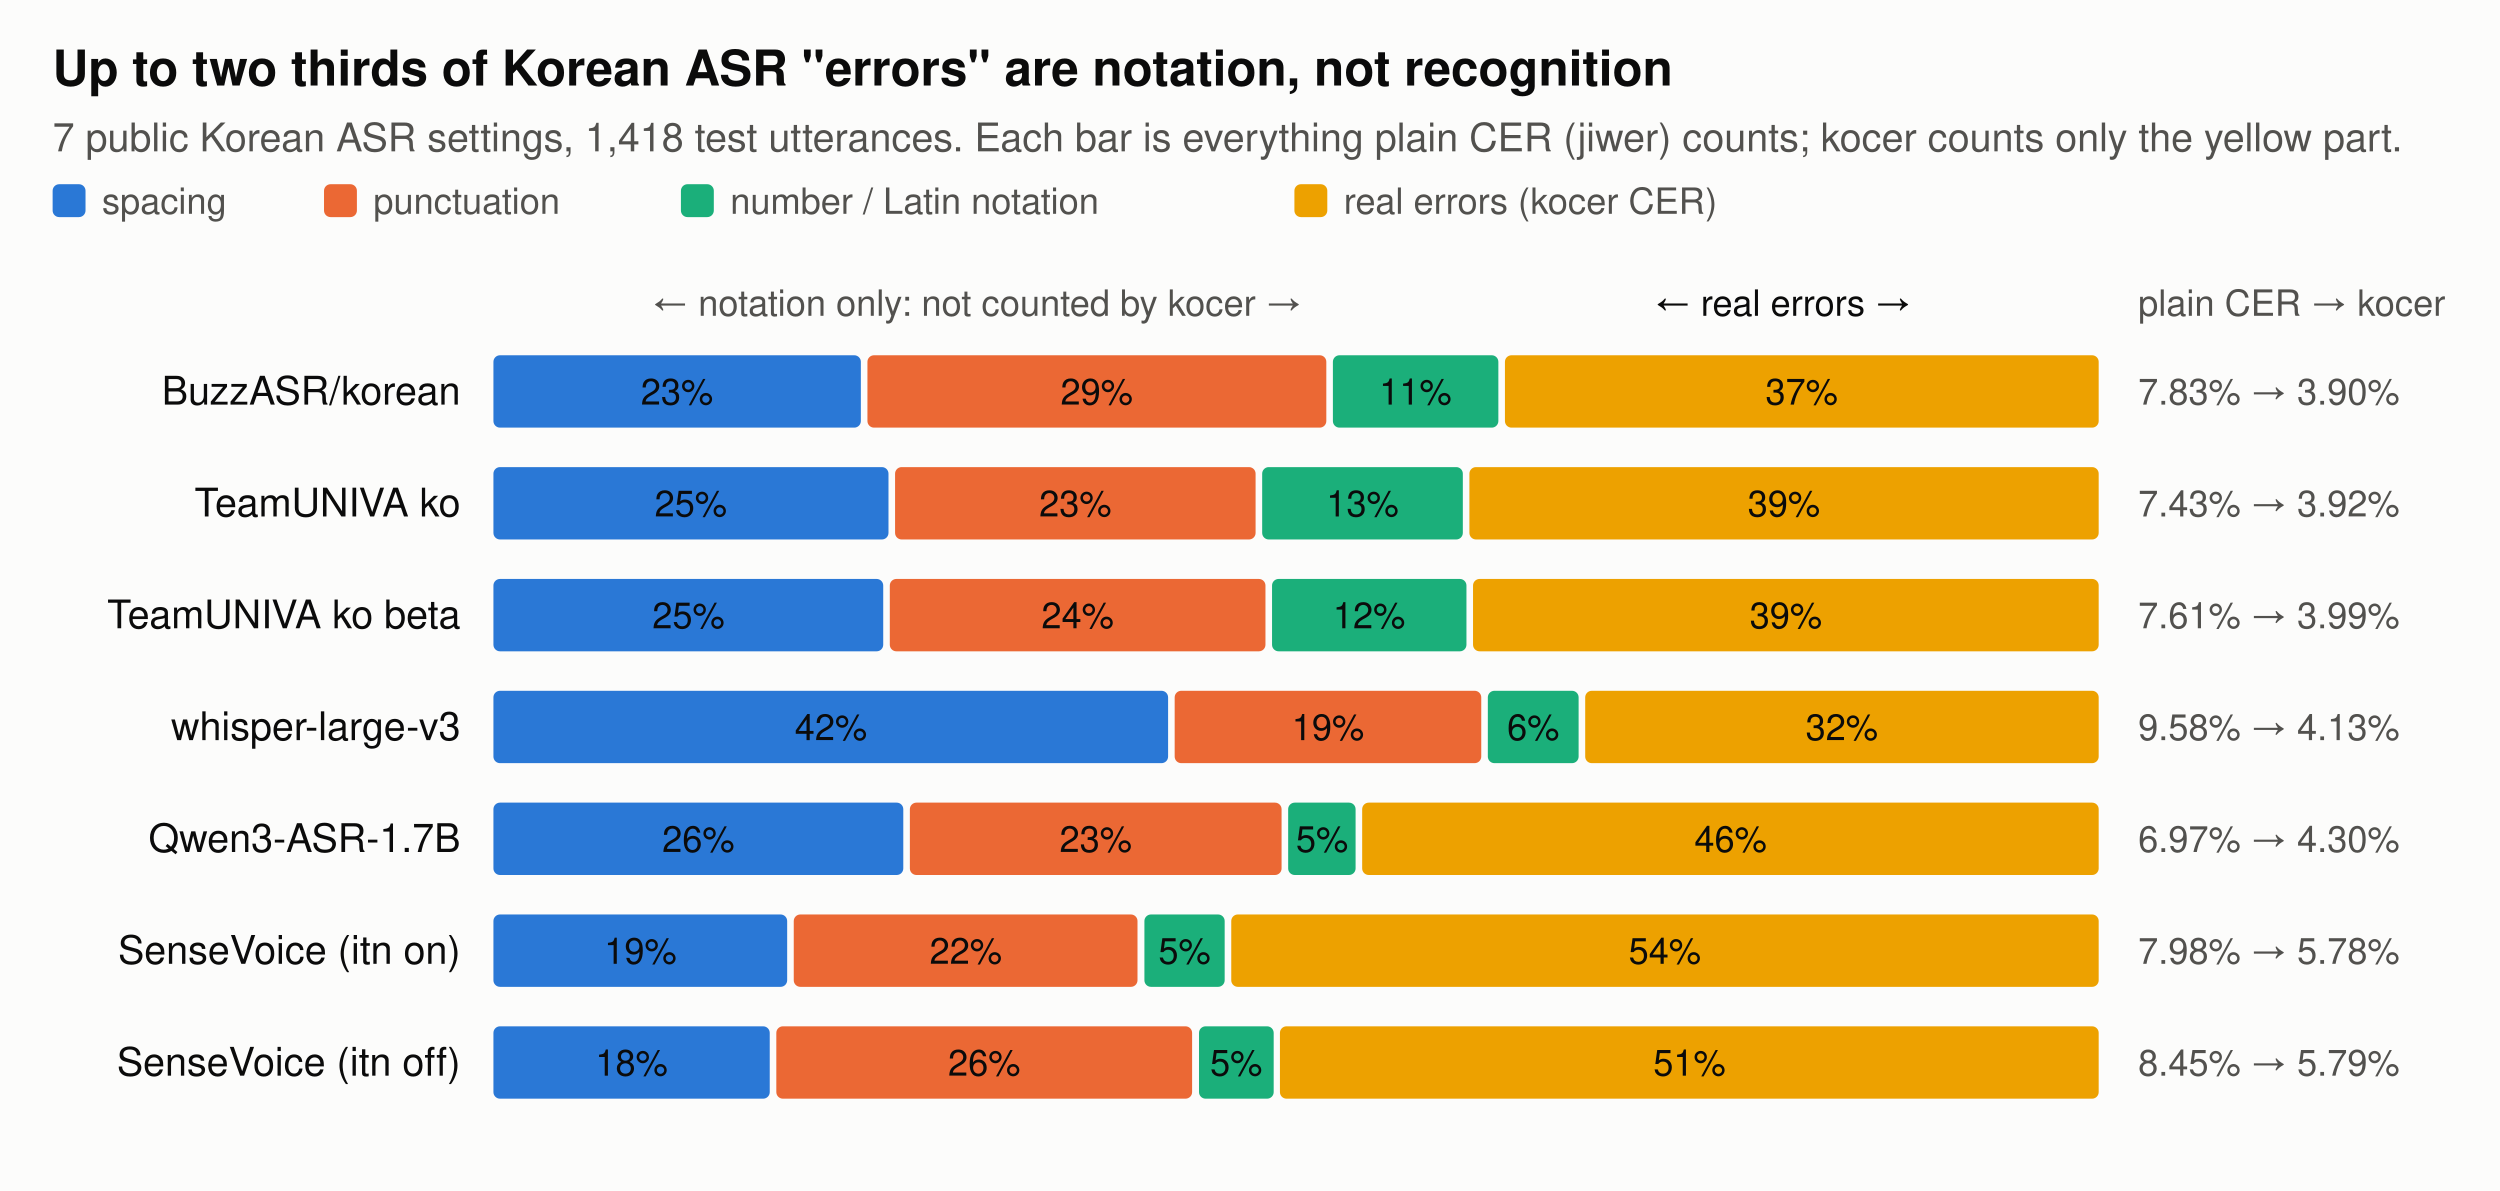
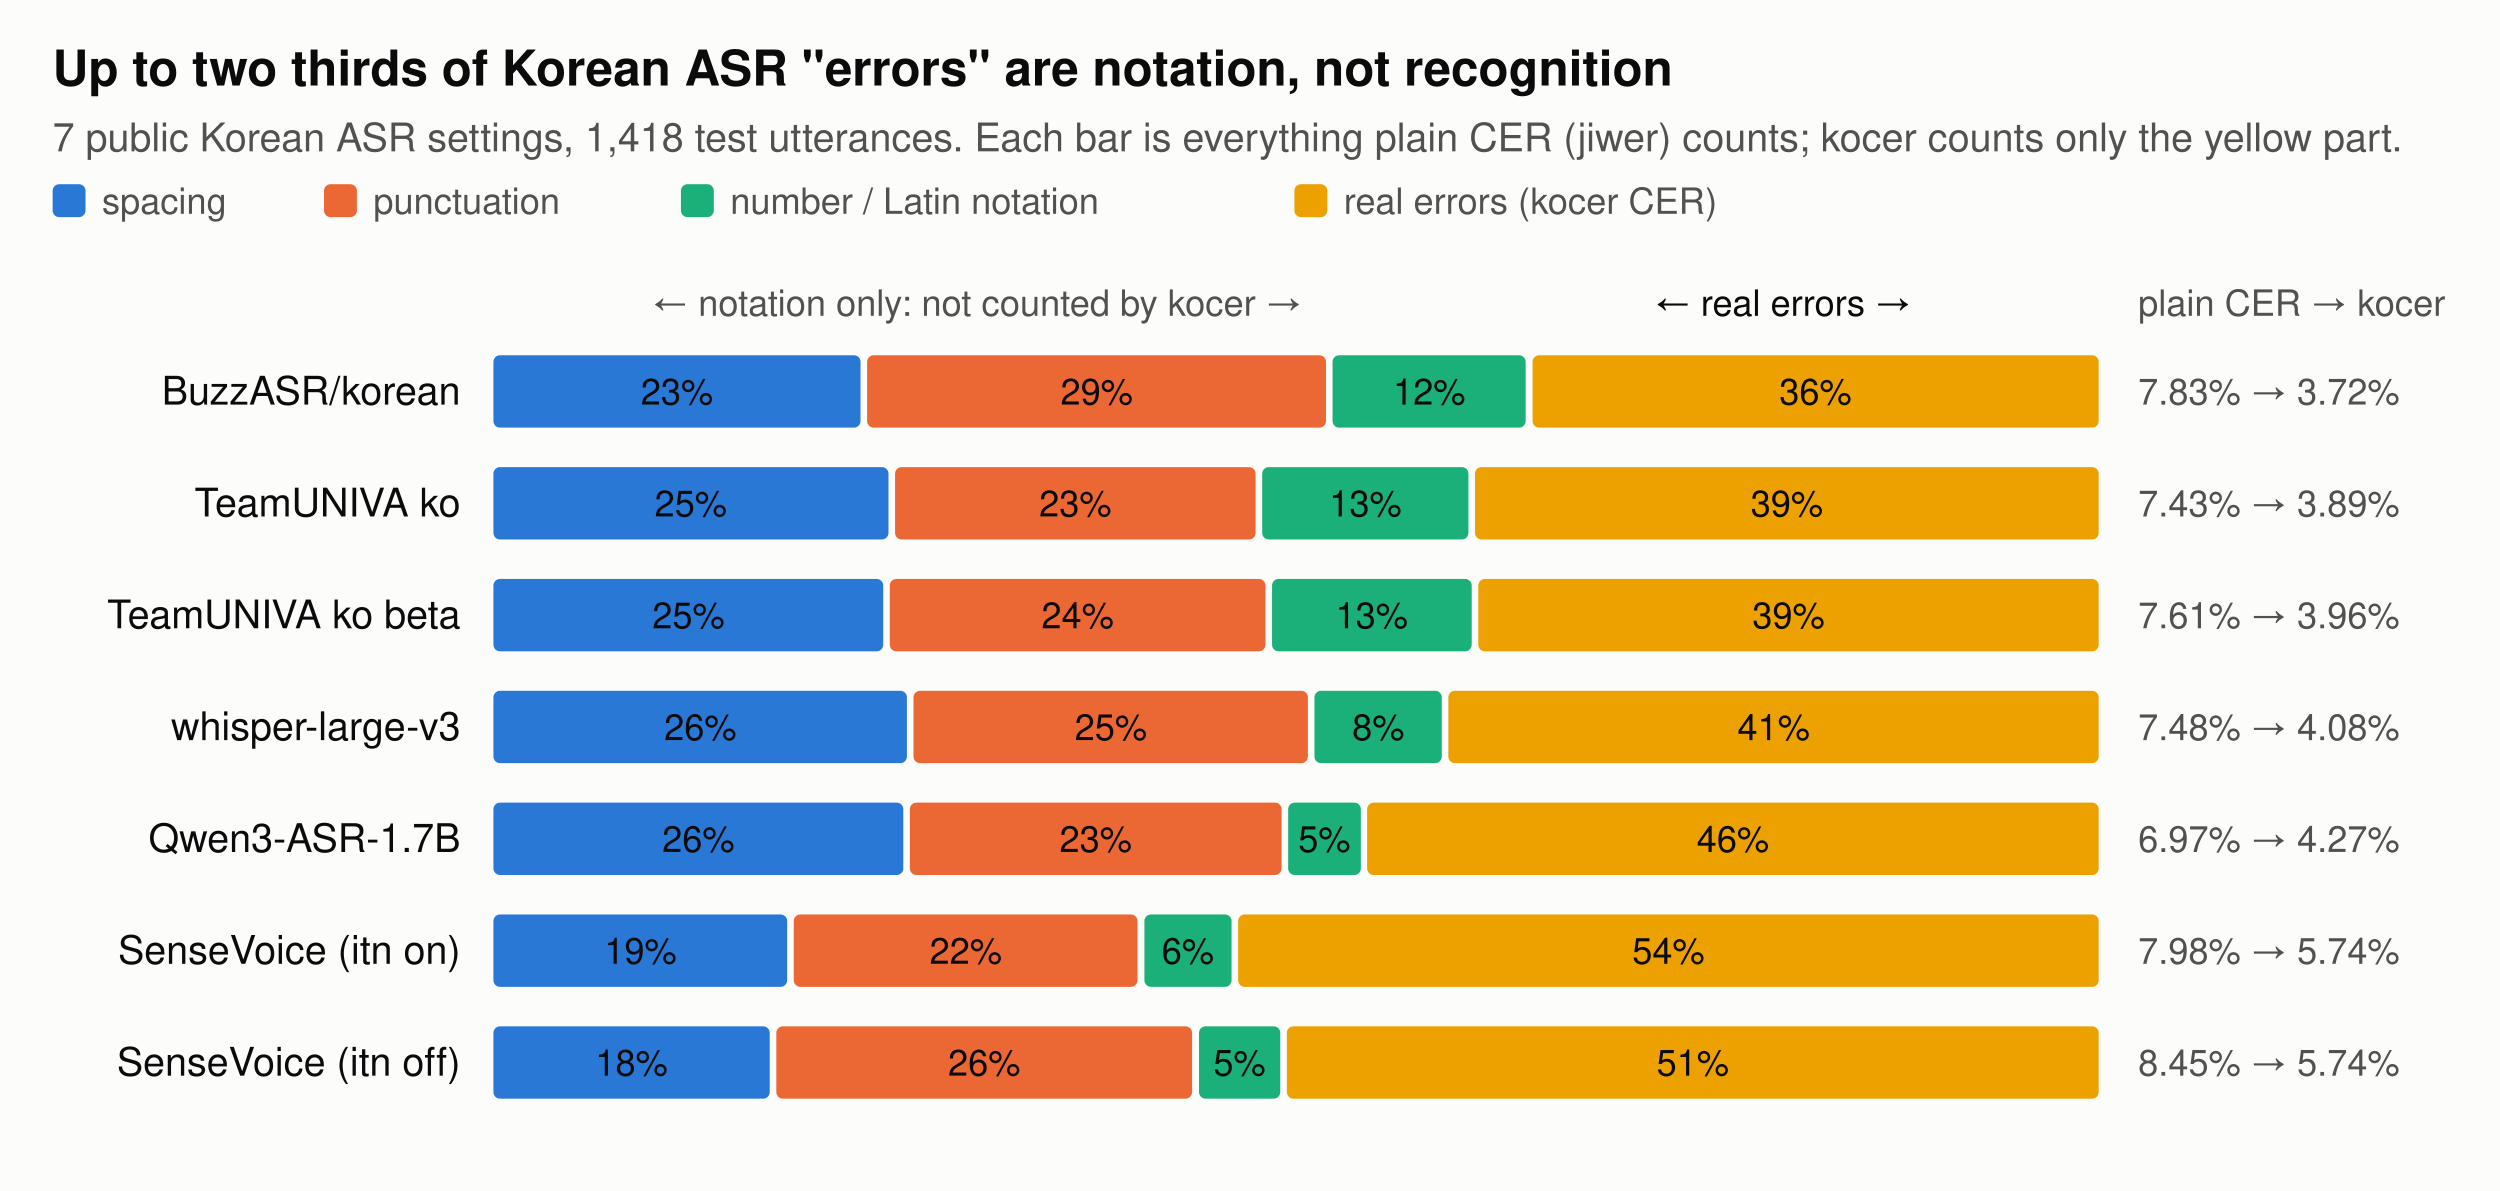
<svg xmlns="http://www.w3.org/2000/svg" width="760" height="362" viewBox="0 0 760 362" font-family="-apple-system,Apple SD Gothic Neo,Malgun Gothic,Noto Sans KR,Segoe UI,Helvetica,Arial,sans-serif">
  <rect width="760" height="362" fill="#fcfcfb" />
  <text x="16" y="26" font-size="15" font-weight="600" fill="#0b0b0b">Up to two thirds of Korean ASR "errors" are notation, not recognition</text>
  <text x="16" y="46" font-size="12" fill="#52514e">7 public Korean ASR settings, 1,418 test utterances. Each bar is everything plain CER (jiwer) counts; kocer counts only the yellow part.</text>
  <rect x="16" y="56" width="10" height="10" rx="2" fill="#2a78d6" />
  <text x="31" y="65" font-size="11" fill="#52514e">spacing</text>
  <rect x="98.5" y="56" width="10" height="10" rx="2" fill="#eb6834" />
  <text x="113.5" y="65" font-size="11" fill="#52514e">punctuation</text>
  <rect x="207.0" y="56" width="10" height="10" rx="2" fill="#1baf7a" />
  <text x="222.0" y="65" font-size="11" fill="#52514e">number / Latin notation</text>
  <rect x="393.5" y="56" width="10" height="10" rx="2" fill="#eda100" />
  <text x="408.5" y="65" font-size="11" fill="#52514e">real errors (kocer CER)</text>
  <text x="297" y="96" font-size="11" text-anchor="middle" fill="#52514e">← notation only: not counted by kocer →</text>
  <text x="542" y="96" font-size="11" text-anchor="middle" fill="#0b0b0b">← real errors →</text>
  <text x="650" y="96" font-size="11" fill="#52514e">plain CER → kocer</text>
  <text x="140" y="123" font-size="12" text-anchor="end" fill="#0b0b0b">BuzzASR/korean</text>
-   <rect x="150.0" y="108" width="111.7" height="22" rx="2" fill="#2a78d6" />
+   <rect x="150.0" y="108" width="111.6" height="22" rx="2" fill="#2a78d6" />
  <text x="205.8" y="123" font-size="11" text-anchor="middle" fill="#0b0b0b">23%</text>
-   <rect x="263.7" y="108" width="139.5" height="22" rx="2" fill="#eb6834" />
+   <rect x="263.6" y="108" width="139.5" height="22" rx="2" fill="#eb6834" />
  <text x="333.4" y="123" font-size="11" text-anchor="middle" fill="#0b0b0b">29%</text>
-   <rect x="405.2" y="108" width="50.3" height="22" rx="2" fill="#1baf7a" />
-   <text x="430.3" y="123" font-size="11" text-anchor="middle" fill="#0b0b0b">11%</text>
-   <rect x="457.5" y="108" width="180.5" height="22" rx="2" fill="#eda100" />
-   <text x="547.7" y="123" font-size="11" text-anchor="middle" fill="#0b0b0b">37%</text>
-   <text x="650" y="123" font-size="11" fill="#52514e">7.83% → 3.90%</text>
+   <rect x="405.1" y="108" width="58.7" height="22" rx="2" fill="#1baf7a" />
+   <text x="434.5" y="123" font-size="11" text-anchor="middle" fill="#0b0b0b">12%</text>
+   <rect x="465.9" y="108" width="172.1" height="22" rx="2" fill="#eda100" />
+   <text x="551.9" y="123" font-size="11" text-anchor="middle" fill="#0b0b0b">36%</text>
+   <text x="650" y="123" font-size="11" fill="#52514e">7.83% → 3.72%</text>
  <text x="140" y="157" font-size="12" text-anchor="end" fill="#0b0b0b">TeamUNIVA ko</text>
  <rect x="150.0" y="142" width="120.1" height="22" rx="2" fill="#2a78d6" />
  <text x="210.0" y="157" font-size="11" text-anchor="middle" fill="#0b0b0b">25%</text>
  <rect x="272.1" y="142" width="109.6" height="22" rx="2" fill="#eb6834" />
  <text x="326.9" y="157" font-size="11" text-anchor="middle" fill="#0b0b0b">23%</text>
-   <rect x="383.7" y="142" width="61.0" height="22" rx="2" fill="#1baf7a" />
-   <text x="414.2" y="157" font-size="11" text-anchor="middle" fill="#0b0b0b">13%</text>
-   <rect x="446.7" y="142" width="191.3" height="22" rx="2" fill="#eda100" />
-   <text x="542.3" y="157" font-size="11" text-anchor="middle" fill="#0b0b0b">39%</text>
-   <text x="650" y="157" font-size="11" fill="#52514e">7.43% → 3.92%</text>
+   <rect x="383.7" y="142" width="62.7" height="22" rx="2" fill="#1baf7a" />
+   <text x="415.1" y="157" font-size="11" text-anchor="middle" fill="#0b0b0b">13%</text>
+   <rect x="448.4" y="142" width="189.6" height="22" rx="2" fill="#eda100" />
+   <text x="543.2" y="157" font-size="11" text-anchor="middle" fill="#0b0b0b">39%</text>
+   <text x="650" y="157" font-size="11" fill="#52514e">7.43% → 3.89%</text>
  <text x="140" y="191" font-size="12" text-anchor="end" fill="#0b0b0b">TeamUNIVA ko beta</text>
  <rect x="150.0" y="176" width="118.5" height="22" rx="2" fill="#2a78d6" />
  <text x="209.3" y="191" font-size="11" text-anchor="middle" fill="#0b0b0b">25%</text>
  <rect x="270.5" y="176" width="114.2" height="22" rx="2" fill="#eb6834" />
  <text x="327.6" y="191" font-size="11" text-anchor="middle" fill="#0b0b0b">24%</text>
-   <rect x="386.7" y="176" width="59.1" height="22" rx="2" fill="#1baf7a" />
-   <text x="416.2" y="191" font-size="11" text-anchor="middle" fill="#0b0b0b">12%</text>
-   <rect x="447.8" y="176" width="190.2" height="22" rx="2" fill="#eda100" />
-   <text x="542.9" y="191" font-size="11" text-anchor="middle" fill="#0b0b0b">39%</text>
-   <text x="650" y="191" font-size="11" fill="#52514e">7.61% → 3.99%</text>
+   <rect x="386.7" y="176" width="60.7" height="22" rx="2" fill="#1baf7a" />
+   <text x="417.0" y="191" font-size="11" text-anchor="middle" fill="#0b0b0b">13%</text>
+   <rect x="449.4" y="176" width="188.6" height="22" rx="2" fill="#eda100" />
+   <text x="543.7" y="191" font-size="11" text-anchor="middle" fill="#0b0b0b">39%</text>
+   <text x="650" y="191" font-size="11" fill="#52514e">7.61% → 3.96%</text>
  <text x="140" y="225" font-size="12" text-anchor="end" fill="#0b0b0b">whisper-large-v3</text>
-   <rect x="150.0" y="210" width="205.1" height="22" rx="2" fill="#2a78d6" />
-   <text x="252.6" y="225" font-size="11" text-anchor="middle" fill="#0b0b0b">42%</text>
-   <rect x="357.1" y="210" width="93.2" height="22" rx="2" fill="#eb6834" />
-   <text x="403.7" y="225" font-size="11" text-anchor="middle" fill="#0b0b0b">19%</text>
-   <rect x="452.3" y="210" width="27.6" height="22" rx="2" fill="#1baf7a" />
-   <text x="466.1" y="225" font-size="11" text-anchor="middle" fill="#0b0b0b">6%</text>
-   <rect x="481.9" y="210" width="156.1" height="22" rx="2" fill="#eda100" />
-   <text x="559.9" y="225" font-size="11" text-anchor="middle" fill="#0b0b0b">32%</text>
-   <text x="650" y="225" font-size="11" fill="#52514e">9.58% → 4.13%</text>
+   <rect x="150.0" y="210" width="125.7" height="22" rx="2" fill="#2a78d6" />
+   <text x="212.9" y="225" font-size="11" text-anchor="middle" fill="#0b0b0b">26%</text>
+   <rect x="277.7" y="210" width="119.9" height="22" rx="2" fill="#eb6834" />
+   <text x="337.7" y="225" font-size="11" text-anchor="middle" fill="#0b0b0b">25%</text>
+   <rect x="399.6" y="210" width="38.7" height="22" rx="2" fill="#1baf7a" />
+   <text x="419.0" y="225" font-size="11" text-anchor="middle" fill="#0b0b0b">8%</text>
+   <rect x="440.3" y="210" width="197.7" height="22" rx="2" fill="#eda100" />
+   <text x="539.2" y="225" font-size="11" text-anchor="middle" fill="#0b0b0b">41%</text>
+   <text x="650" y="225" font-size="11" fill="#52514e">7.48% → 4.08%</text>
  <text x="140" y="259" font-size="12" text-anchor="end" fill="#0b0b0b">Qwen3-ASR-1.7B</text>
  <rect x="150.0" y="244" width="124.6" height="22" rx="2" fill="#2a78d6" />
  <text x="212.3" y="259" font-size="11" text-anchor="middle" fill="#0b0b0b">26%</text>
  <rect x="276.6" y="244" width="113.0" height="22" rx="2" fill="#eb6834" />
  <text x="333.1" y="259" font-size="11" text-anchor="middle" fill="#0b0b0b">23%</text>
-   <rect x="391.6" y="244" width="20.5" height="22" rx="2" fill="#1baf7a" />
-   <text x="401.9" y="259" font-size="11" text-anchor="middle" fill="#0b0b0b">5%</text>
-   <rect x="414.1" y="244" width="223.9" height="22" rx="2" fill="#eda100" />
-   <text x="526.1" y="259" font-size="11" text-anchor="middle" fill="#0b0b0b">46%</text>
-   <text x="650" y="259" font-size="11" fill="#52514e">6.97% → 4.30%</text>
+   <rect x="391.6" y="244" width="22.1" height="22" rx="2" fill="#1baf7a" />
+   <text x="402.6" y="259" font-size="11" text-anchor="middle" fill="#0b0b0b">5%</text>
+   <rect x="415.6" y="244" width="222.4" height="22" rx="2" fill="#eda100" />
+   <text x="526.8" y="259" font-size="11" text-anchor="middle" fill="#0b0b0b">46%</text>
+   <text x="650" y="259" font-size="11" fill="#52514e">6.97% → 4.27%</text>
  <text x="140" y="293" font-size="12" text-anchor="end" fill="#0b0b0b">SenseVoice (itn on)</text>
  <rect x="150.0" y="278" width="89.3" height="22" rx="2" fill="#2a78d6" />
  <text x="194.7" y="293" font-size="11" text-anchor="middle" fill="#0b0b0b">19%</text>
  <rect x="241.3" y="278" width="104.5" height="22" rx="2" fill="#eb6834" />
  <text x="293.6" y="293" font-size="11" text-anchor="middle" fill="#0b0b0b">22%</text>
-   <rect x="347.9" y="278" width="24.4" height="22" rx="2" fill="#1baf7a" />
-   <text x="360.1" y="293" font-size="11" text-anchor="middle" fill="#0b0b0b">5%</text>
-   <rect x="374.3" y="278" width="263.7" height="22" rx="2" fill="#eda100" />
-   <text x="506.1" y="293" font-size="11" text-anchor="middle" fill="#0b0b0b">54%</text>
-   <text x="650" y="293" font-size="11" fill="#52514e">7.98% → 5.78%</text>
+   <rect x="347.9" y="278" width="26.5" height="22" rx="2" fill="#1baf7a" />
+   <text x="361.1" y="293" font-size="11" text-anchor="middle" fill="#0b0b0b">6%</text>
+   <rect x="376.4" y="278" width="261.6" height="22" rx="2" fill="#eda100" />
+   <text x="507.2" y="293" font-size="11" text-anchor="middle" fill="#0b0b0b">54%</text>
+   <text x="650" y="293" font-size="11" fill="#52514e">7.98% → 5.74%</text>
  <text x="140" y="327" font-size="12" text-anchor="end" fill="#0b0b0b">SenseVoice (itn off)</text>
  <rect x="150.0" y="312" width="84.0" height="22" rx="2" fill="#2a78d6" />
  <text x="192.0" y="327" font-size="11" text-anchor="middle" fill="#0b0b0b">18%</text>
  <rect x="236.0" y="312" width="126.4" height="22" rx="2" fill="#eb6834" />
  <text x="299.2" y="327" font-size="11" text-anchor="middle" fill="#0b0b0b">26%</text>
-   <rect x="364.5" y="312" width="22.7" height="22" rx="2" fill="#1baf7a" />
-   <text x="375.8" y="327" font-size="11" text-anchor="middle" fill="#0b0b0b">5%</text>
-   <rect x="389.1" y="312" width="248.9" height="22" rx="2" fill="#eda100" />
-   <text x="513.6" y="327" font-size="11" text-anchor="middle" fill="#0b0b0b">51%</text>
-   <text x="650" y="327" font-size="11" fill="#52514e">8.45% → 5.79%</text>
+   <rect x="364.5" y="312" width="24.7" height="22" rx="2" fill="#1baf7a" />
+   <text x="376.8" y="327" font-size="11" text-anchor="middle" fill="#0b0b0b">5%</text>
+   <rect x="391.2" y="312" width="246.8" height="22" rx="2" fill="#eda100" />
+   <text x="514.6" y="327" font-size="11" text-anchor="middle" fill="#0b0b0b">51%</text>
+   <text x="650" y="327" font-size="11" fill="#52514e">8.45% → 5.74%</text>
</svg>
